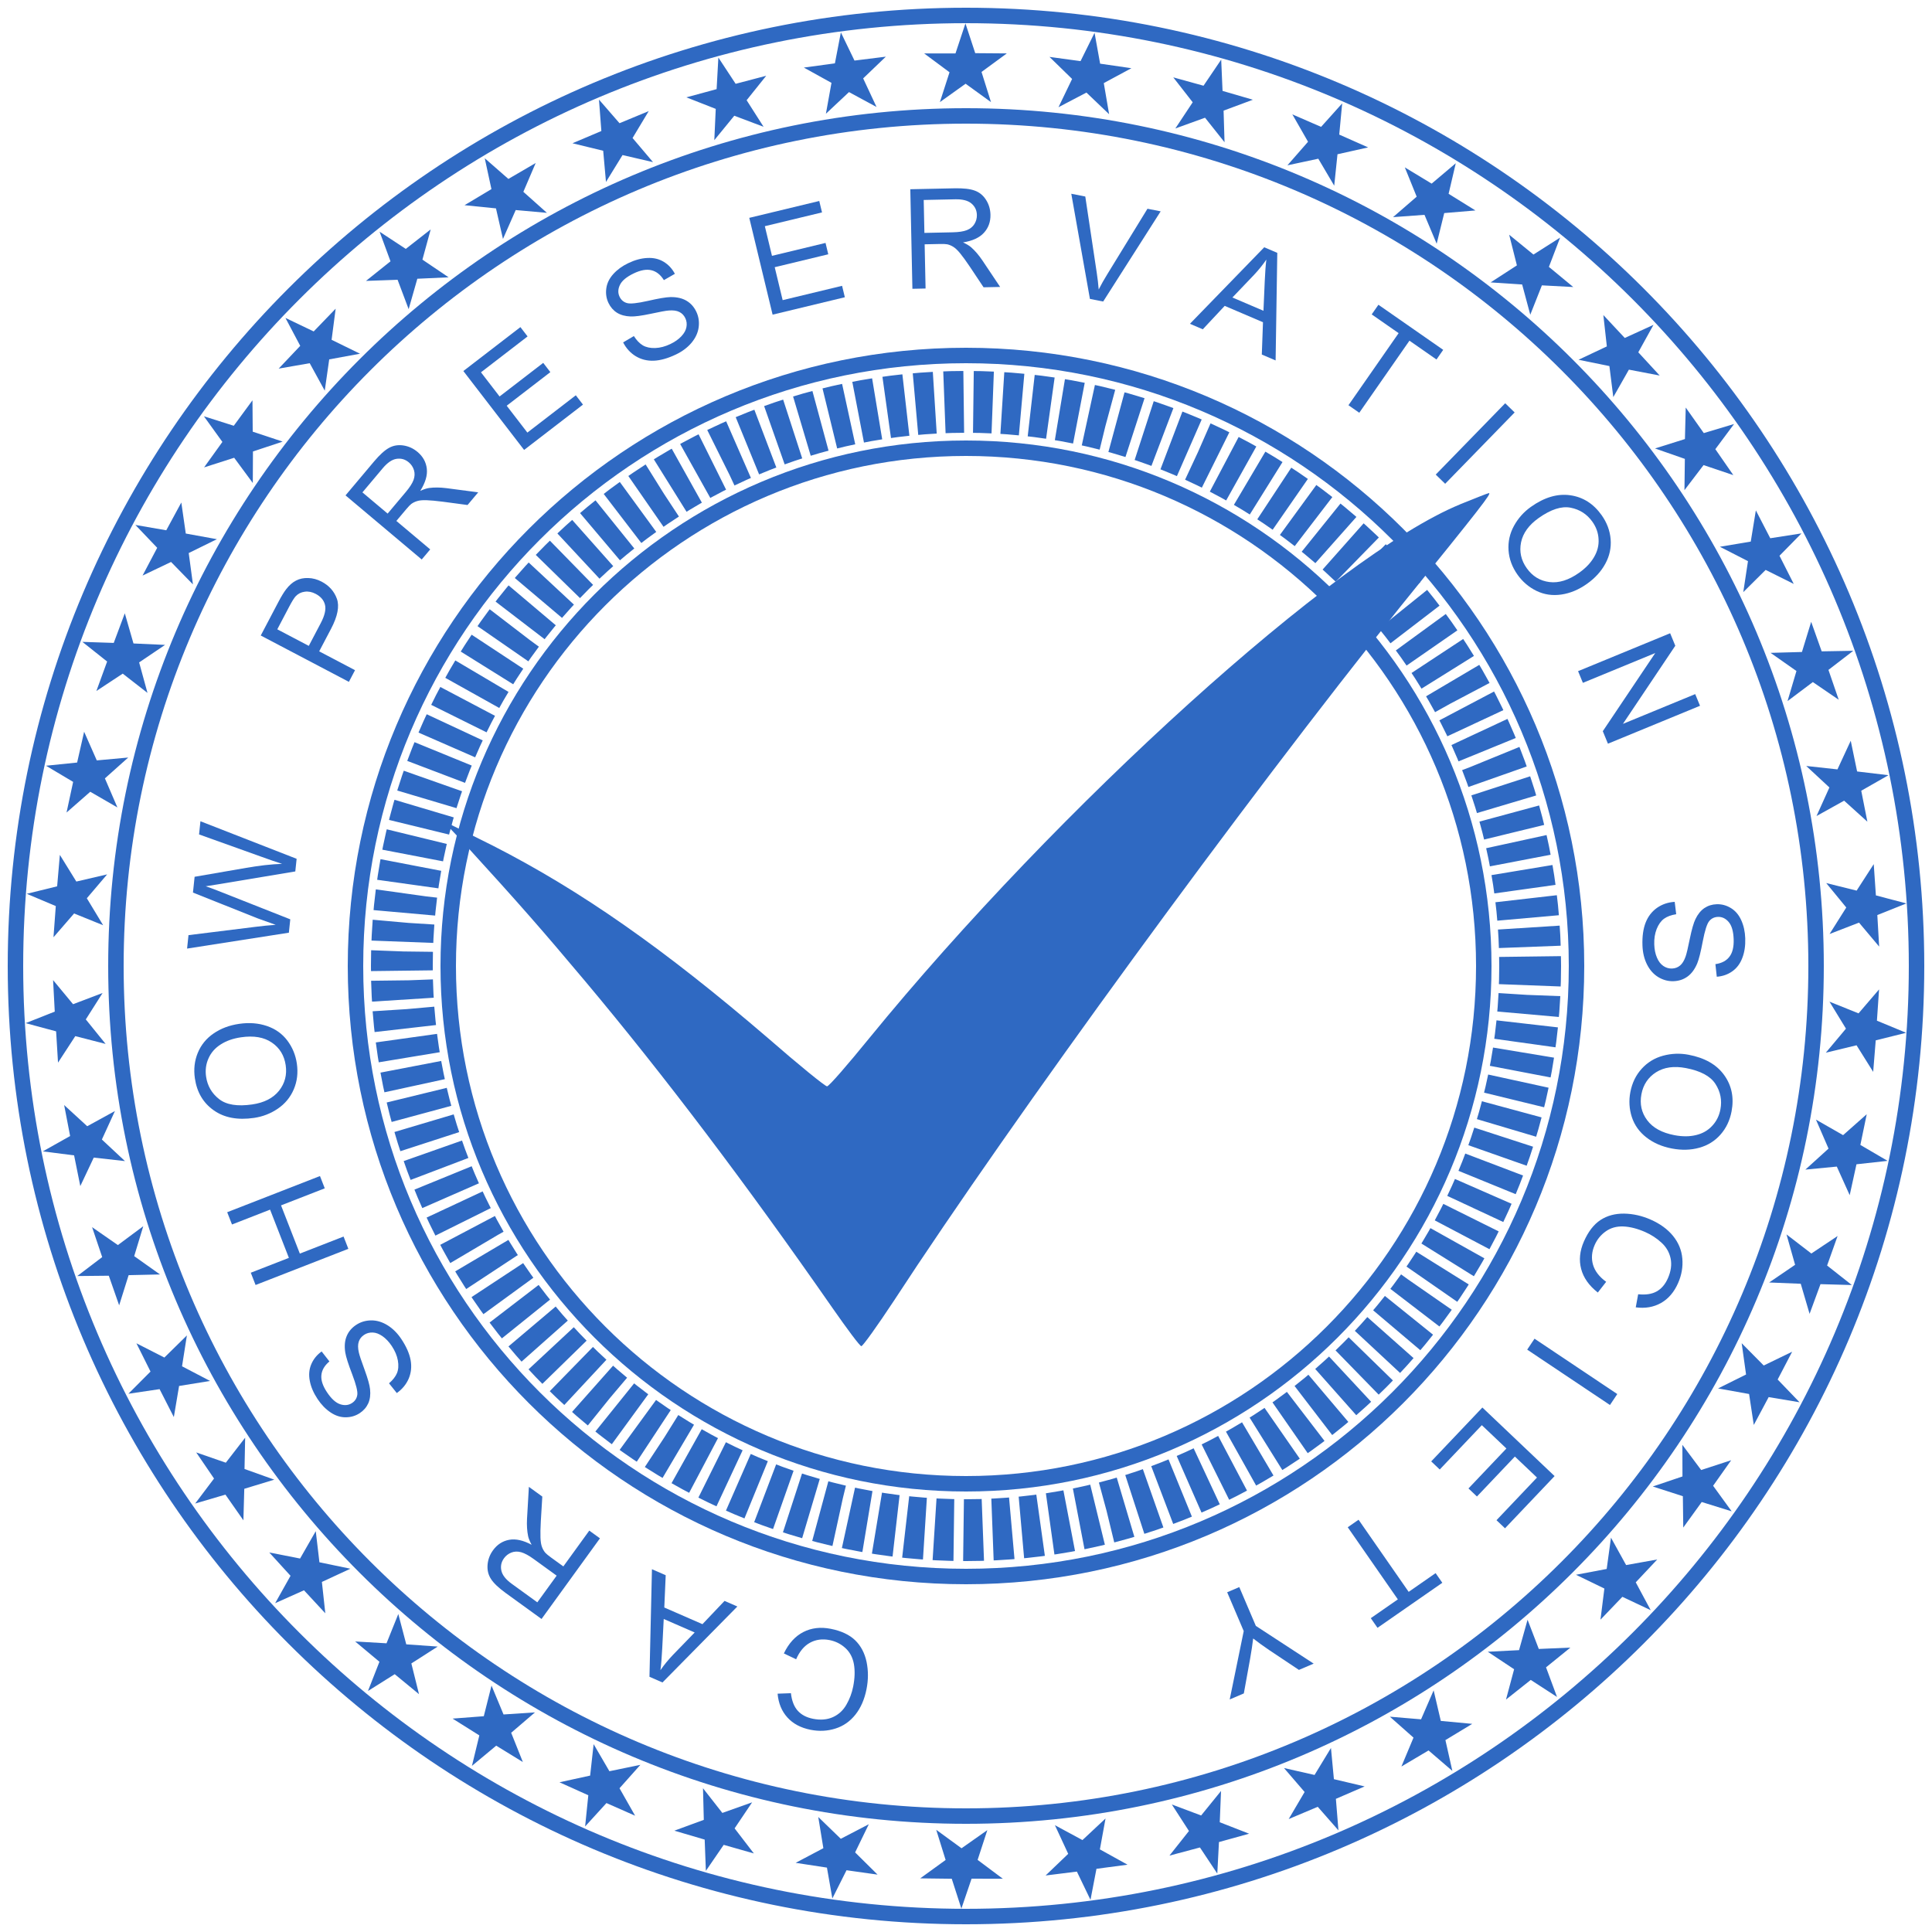
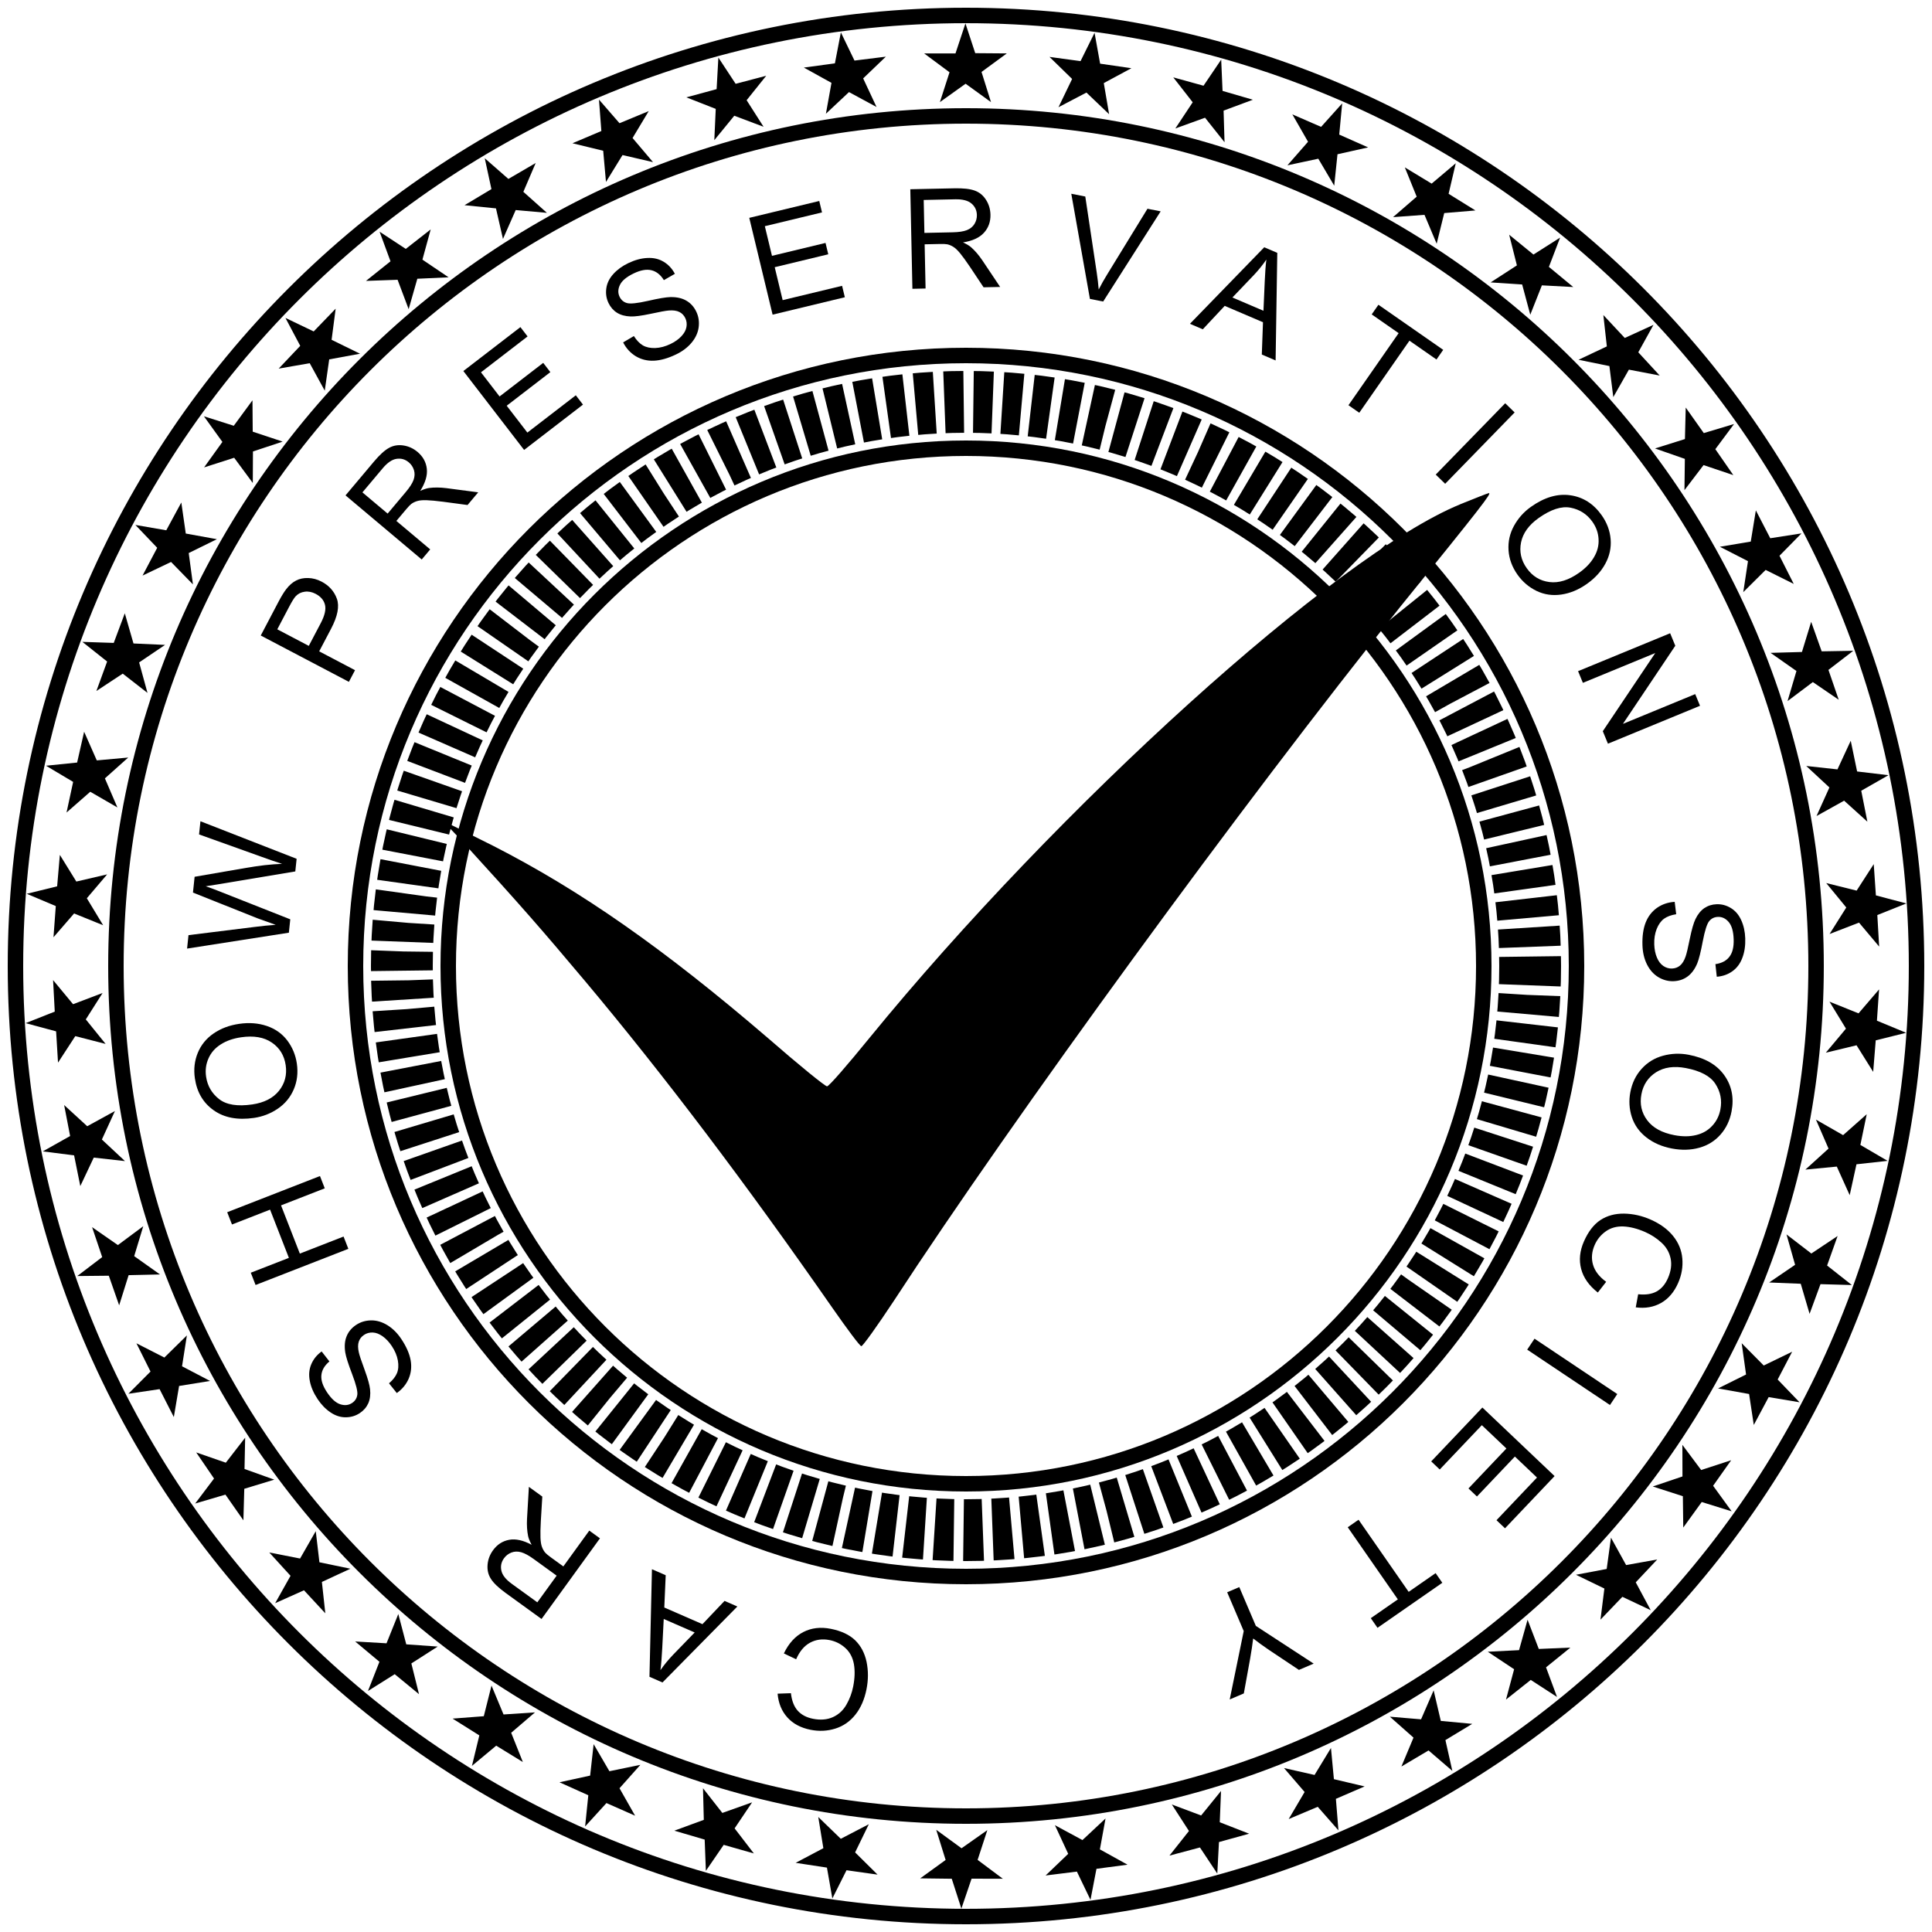
- <svg xmlns="http://www.w3.org/2000/svg" id="MSR-1" width="38mm" height="38mm" viewBox="0 0 250 250" version="1.1">
+ <svg xmlns="http://www.w3.org/2000/svg" id="MSR-1" viewBox="0 0 250 250" version="1.1">
  <defs id="defs133" />
-   <circle class="Rang" layer="0" id="Rang0" cx="125" cy="125" r="123" fill="none" stroke="#2f69c2" stroke-width="2" />
-   <g id="RangText1" layer="1" font-size="18px" font-style="normal" font-family="Arial" fill="#2f69c2" stroke="none" font-weight="normal" in="0" rad="106" cut="-173" len="338">
+   <circle class="Rang" layer="0" id="Rang0" cx="125" cy="125" r="123" fill="none" stroke="currentColor" stroke-width="2" />
+   <g id="RangText1" layer="1" font-size="18px" font-style="normal" font-family="Arial" fill="currentColor" stroke="none" font-weight="normal" in="0" rad="106" cut="-173" len="338">
    <g aria-label="C" transform="rotate(-168.76,67.58748,100.5472)" id="text5">
      <path d="M 10.582,-4.518 12.287,-4.087 Q 11.751,-1.986 10.354,-0.879 8.965,0.22 6.952,0.22 4.869,0.22 3.56,-0.624 2.259,-1.477 1.573,-3.085 0.896,-4.693 0.896,-6.539 0.896,-8.552 1.661,-10.046 2.435,-11.549 3.85,-12.322 5.273,-13.104 6.979,-13.104 8.912,-13.104 10.23,-12.12 11.549,-11.136 12.067,-9.352 L 10.389,-8.956 Q 9.94,-10.362 9.088,-11.004 8.235,-11.646 6.943,-11.646 5.458,-11.646 4.456,-10.934 3.463,-10.222 3.059,-9.018 2.654,-7.822 2.654,-6.548 2.654,-4.904 3.129,-3.674 3.612,-2.452 4.623,-1.846 5.634,-1.239 6.812,-1.239 8.244,-1.239 9.237,-2.065 10.23,-2.892 10.582,-4.518 Z" id="path137" />
    </g>
    <g aria-label="A" transform="rotate(-156.42,69.38922,93.97968)" id="text9">
      <path d="M -0.026,0 4.922,-12.885 H 6.759 L 12.032,0 H 10.09 L 8.587,-3.902 H 3.199 L 1.784,0 Z M 3.691,-5.291 H 8.06 L 6.715,-8.859 Q 6.1,-10.485 5.801,-11.531 5.555,-10.292 5.106,-9.07 Z" id="path140" />
    </g>
    <g aria-label="R" transform="rotate(-144.08,71.78697,87.17681)" id="text13">
      <path d="M 1.415,0 V -12.885 H 7.128 Q 8.851,-12.885 9.747,-12.533 10.644,-12.19 11.18,-11.312 11.716,-10.433 11.716,-9.369 11.716,-7.998 10.828,-7.058 9.94,-6.117 8.086,-5.862 8.763,-5.537 9.114,-5.221 9.861,-4.535 10.529,-3.507 L 12.771,0 H 10.626 L 8.921,-2.681 Q 8.174,-3.841 7.69,-4.456 7.207,-5.071 6.82,-5.317 6.442,-5.563 6.047,-5.66 5.757,-5.722 5.098,-5.722 H 3.12 V 0 Z M 3.12,-7.198 H 6.785 Q 7.954,-7.198 8.613,-7.436 9.272,-7.682 9.615,-8.209 9.958,-8.745 9.958,-9.369 9.958,-10.283 9.29,-10.872 8.631,-11.461 7.198,-11.461 H 3.12 Z" id="path143" />
    </g>
    <g transform="rotate(-133.7,71.92142,80.39186)" id="text17" />
    <g aria-label="S" transform="rotate(-123.64,75.47283,74.5227)" id="text21">
      <path d="M 0.809,-4.14 2.417,-4.28 Q 2.531,-3.313 2.944,-2.689 3.366,-2.074 4.245,-1.688 5.124,-1.31 6.223,-1.31 7.198,-1.31 7.945,-1.6 8.692,-1.89 9.053,-2.391 9.422,-2.9 9.422,-3.498 9.422,-4.104 9.07,-4.553 8.719,-5.01 7.91,-5.317 7.392,-5.52 5.616,-5.941 3.841,-6.372 3.129,-6.75 2.206,-7.233 1.749,-7.945 1.301,-8.666 1.301,-9.554 1.301,-10.529 1.854,-11.373 2.408,-12.226 3.472,-12.665 4.535,-13.104 5.836,-13.104 7.269,-13.104 8.358,-12.639 9.457,-12.182 10.046,-11.285 10.635,-10.389 10.679,-9.255 L 9.044,-9.132 Q 8.912,-10.354 8.147,-10.978 7.392,-11.602 5.906,-11.602 4.359,-11.602 3.647,-11.03 2.944,-10.468 2.944,-9.668 2.944,-8.974 3.445,-8.525 3.938,-8.077 6.012,-7.603 8.095,-7.137 8.868,-6.785 9.993,-6.267 10.529,-5.467 11.065,-4.676 11.065,-3.639 11.065,-2.61 10.477,-1.696 9.888,-0.791 8.78,-0.281 7.682,0.22 6.302,0.22 4.553,0.22 3.366,-0.29 2.188,-0.8 1.512,-1.819 0.844,-2.848 0.809,-4.14 Z" id="path147" />
    </g>
    <g aria-label="H" transform="rotate(-111.3,78.47931,65.88772)" id="text25">
      <path d="M 1.441,0 V -12.885 H 3.146 V -7.594 H 9.844 V -12.885 H 11.549 V 0 H 9.844 V -6.073 H 3.146 V 0 Z" id="path150" />
    </g>
    <g aria-label="O" transform="rotate(-98.31,82.11617,55.35553)" id="text29">
      <path d="M 0.87,-6.275 Q 0.87,-9.483 2.593,-11.294 4.315,-13.113 7.04,-13.113 8.824,-13.113 10.257,-12.261 11.689,-11.408 12.437,-9.879 13.192,-8.358 13.192,-6.425 13.192,-4.465 12.401,-2.918 11.61,-1.371 10.16,-0.571 8.71,0.22 7.031,0.22 5.212,0.22 3.779,-0.659 2.347,-1.538 1.608,-3.059 0.87,-4.579 0.87,-6.275 Z M 2.628,-6.249 Q 2.628,-3.92 3.876,-2.575 5.133,-1.239 7.022,-1.239 8.947,-1.239 10.187,-2.593 11.435,-3.946 11.435,-6.434 11.435,-8.007 10.898,-9.176 10.371,-10.354 9.343,-10.995 8.323,-11.646 7.049,-11.646 5.238,-11.646 3.929,-10.397 2.628,-9.158 2.628,-6.249 Z" id="path153" />
    </g>
    <g aria-label="W" transform="rotate(-84.01,87.51801,41.61227)" id="text33">
      <path d="M 3.639,0 0.22,-12.885 H 1.969 L 3.929,-4.438 Q 4.245,-3.111 4.474,-1.802 4.966,-3.867 5.054,-4.184 L 7.506,-12.885 H 9.562 L 11.408,-6.363 Q 12.103,-3.938 12.41,-1.802 12.656,-3.023 13.052,-4.605 L 15.073,-12.885 H 16.787 L 13.254,0 H 11.61 L 8.895,-9.817 Q 8.552,-11.048 8.49,-11.329 8.288,-10.441 8.112,-9.817 L 5.379,0 Z" id="path156" />
    </g>
    <g transform="rotate(-72.33,89.34246,23.02004)" id="text37" />
    <g aria-label="P" transform="rotate(-62.27,96.29746,7.896644)" id="text41">
      <path d="M 1.389,0 V -12.885 H 6.249 Q 7.532,-12.885 8.209,-12.762 9.158,-12.604 9.8,-12.155 10.441,-11.716 10.828,-10.916 11.224,-10.116 11.224,-9.158 11.224,-7.515 10.178,-6.372 9.132,-5.238 6.398,-5.238 H 3.094 V 0 Z M 3.094,-6.759 H 6.425 Q 8.077,-6.759 8.771,-7.374 9.466,-7.989 9.466,-9.105 9.466,-9.914 9.053,-10.485 8.648,-11.065 7.98,-11.25 7.55,-11.364 6.39,-11.364 H 3.094 Z" id="path160" />
    </g>
    <g aria-label="R" transform="rotate(-49.93,105.745,-20.889)" id="text45">
      <path d="M 1.415,0 V -12.885 H 7.128 Q 8.851,-12.885 9.747,-12.533 10.644,-12.19 11.18,-11.312 11.716,-10.433 11.716,-9.369 11.716,-7.998 10.828,-7.058 9.94,-6.117 8.086,-5.862 8.763,-5.537 9.114,-5.221 9.861,-4.535 10.529,-3.507 L 12.771,0 H 10.626 L 8.921,-2.681 Q 8.174,-3.841 7.69,-4.456 7.207,-5.071 6.82,-5.317 6.442,-5.563 6.047,-5.66 5.757,-5.722 5.098,-5.722 H 3.12 V 0 Z M 3.12,-7.198 H 6.785 Q 7.954,-7.198 8.613,-7.436 9.272,-7.682 9.615,-8.209 9.958,-8.745 9.958,-9.369 9.958,-10.283 9.29,-10.872 8.631,-11.461 7.198,-11.461 H 3.12 Z" id="path163" />
    </g>
    <g aria-label="E" transform="rotate(-37.59,120.1577,-68.43332)" id="text49">
      <path d="M 1.424,0 V -12.885 H 10.74 V -11.364 H 3.129 V -7.418 H 10.257 V -5.906 H 3.129 V -1.521 H 11.039 V 0 Z" id="path166" />
    </g>
    <g aria-label="S" transform="rotate(-25.57,147.4689,-155.8031)" id="text53">
      <path d="M 0.809,-4.14 2.417,-4.28 Q 2.531,-3.313 2.944,-2.689 3.366,-2.074 4.245,-1.688 5.124,-1.31 6.223,-1.31 7.198,-1.31 7.945,-1.6 8.692,-1.89 9.053,-2.391 9.422,-2.9 9.422,-3.498 9.422,-4.104 9.07,-4.553 8.719,-5.01 7.91,-5.317 7.392,-5.52 5.616,-5.941 3.841,-6.372 3.129,-6.75 2.206,-7.233 1.749,-7.945 1.301,-8.666 1.301,-9.554 1.301,-10.529 1.854,-11.373 2.408,-12.226 3.472,-12.665 4.535,-13.104 5.836,-13.104 7.269,-13.104 8.358,-12.639 9.457,-12.182 10.046,-11.285 10.635,-10.389 10.679,-9.255 L 9.044,-9.132 Q 8.912,-10.354 8.147,-10.978 7.392,-11.602 5.906,-11.602 4.359,-11.602 3.647,-11.03 2.944,-10.468 2.944,-9.668 2.944,-8.974 3.445,-8.525 3.938,-8.077 6.012,-7.603 8.095,-7.137 8.868,-6.785 9.993,-6.267 10.529,-5.467 11.065,-4.676 11.065,-3.639 11.065,-2.61 10.477,-1.696 9.888,-0.791 8.78,-0.281 7.682,0.22 6.302,0.22 4.553,0.22 3.366,-0.29 2.188,-0.8 1.512,-1.819 0.844,-2.848 0.809,-4.14 Z" id="path169" />
    </g>
    <g aria-label="E" transform="rotate(-13.55,222.064,-394.4151)" id="text57">
      <path d="M 1.424,0 V -12.885 H 10.74 V -11.364 H 3.129 V -7.418 H 10.257 V -5.906 H 3.129 V -1.521 H 11.039 V 0 Z" id="path172" />
    </g>
    <g aria-label="R" transform="rotate(-1.21,1829.22,-5504.692)" id="text61">
      <path d="M 1.415,0 V -12.885 H 7.128 Q 8.851,-12.885 9.747,-12.533 10.644,-12.19 11.18,-11.312 11.716,-10.433 11.716,-9.369 11.716,-7.998 10.828,-7.058 9.94,-6.117 8.086,-5.862 8.763,-5.537 9.114,-5.221 9.861,-4.535 10.529,-3.507 L 12.771,0 H 10.626 L 8.921,-2.681 Q 8.174,-3.841 7.69,-4.456 7.207,-5.071 6.82,-5.317 6.442,-5.563 6.047,-5.66 5.757,-5.722 5.098,-5.722 H 3.12 V 0 Z M 3.12,-7.198 H 6.785 Q 7.954,-7.198 8.613,-7.436 9.272,-7.682 9.615,-8.209 9.958,-8.745 9.958,-9.369 9.958,-10.283 9.29,-10.872 8.631,-11.461 7.198,-11.461 H 3.12 Z" id="path175" />
    </g>
    <g aria-label="V" transform="rotate(11.13,-125.434,717.0651)" id="text65">
      <path d="M 5.071,0 0.079,-12.885 H 1.925 L 5.273,-3.524 Q 5.678,-2.399 5.95,-1.415 6.249,-2.47 6.645,-3.524 L 10.125,-12.885 H 11.865 L 6.82,0 Z" id="path178" />
    </g>
    <g aria-label="A" transform="rotate(23.15,-25.31142,396.9025)" id="text69">
      <path d="M -0.026,0 4.922,-12.885 H 6.759 L 12.032,0 H 10.09 L 8.587,-3.902 H 3.199 L 1.784,0 Z M 3.691,-5.291 H 8.06 L 6.715,-8.859 Q 6.1,-10.485 5.801,-11.531 5.555,-10.292 5.106,-9.07 Z" id="path181" />
    </g>
    <g aria-label="T" transform="rotate(34.84,6.018897,296.8406)" id="text73">
      <path d="M 4.667,0 V -11.364 H 0.422 V -12.885 H 10.635 V -11.364 H 6.372 V 0 Z" id="path184" />
    </g>
    <g aria-label="I" transform="rotate(44.24,18.1876,257.1755)" id="text77">
      <path d="M 1.679,0 V -12.885 H 3.384 V 0 Z" id="path187" />
    </g>
    <g aria-label="O" transform="rotate(54.63,29.91476,220.5969)" id="text81">
      <path d="M 0.87,-6.275 Q 0.87,-9.483 2.593,-11.294 4.315,-13.113 7.04,-13.113 8.824,-13.113 10.257,-12.261 11.689,-11.408 12.437,-9.879 13.192,-8.358 13.192,-6.425 13.192,-4.465 12.401,-2.918 11.61,-1.371 10.16,-0.571 8.71,0.22 7.031,0.22 5.212,0.22 3.779,-0.659 2.347,-1.538 1.608,-3.059 0.87,-4.579 0.87,-6.275 Z M 2.628,-6.249 Q 2.628,-3.92 3.876,-2.575 5.133,-1.239 7.022,-1.239 8.947,-1.239 10.187,-2.593 11.435,-3.946 11.435,-6.434 11.435,-8.007 10.898,-9.176 10.371,-10.354 9.343,-10.995 8.323,-11.646 7.049,-11.646 5.238,-11.646 3.929,-10.397 2.628,-9.158 2.628,-6.249 Z" id="path190" />
    </g>
    <g aria-label="N" transform="rotate(67.62,37.94519,194.8594)" id="text85">
      <path d="M 1.371,0 V -12.885 H 3.12 L 9.888,-2.769 V -12.885 H 11.522 V 0 H 9.773 L 3.006,-10.125 V 0 Z" id="path193" />
    </g>
    <g transform="rotate(78.01,41.13145,181.7892)" id="text89" />
    <g aria-label="S" transform="rotate(88.06,46.25662,167.9456)" id="text93">
      <path d="M 0.809,-4.14 2.417,-4.28 Q 2.531,-3.313 2.944,-2.689 3.366,-2.074 4.245,-1.688 5.124,-1.31 6.223,-1.31 7.198,-1.31 7.945,-1.6 8.692,-1.89 9.053,-2.391 9.422,-2.9 9.422,-3.498 9.422,-4.104 9.07,-4.553 8.719,-5.01 7.91,-5.317 7.392,-5.52 5.616,-5.941 3.841,-6.372 3.129,-6.75 2.206,-7.233 1.749,-7.945 1.301,-8.666 1.301,-9.554 1.301,-10.529 1.854,-11.373 2.408,-12.226 3.472,-12.665 4.535,-13.104 5.836,-13.104 7.269,-13.104 8.358,-12.639 9.457,-12.182 10.046,-11.285 10.635,-10.389 10.679,-9.255 L 9.044,-9.132 Q 8.912,-10.354 8.147,-10.978 7.392,-11.602 5.906,-11.602 4.359,-11.602 3.647,-11.03 2.944,-10.468 2.944,-9.668 2.944,-8.974 3.445,-8.525 3.938,-8.077 6.012,-7.603 8.095,-7.137 8.868,-6.785 9.993,-6.267 10.529,-5.467 11.065,-4.676 11.065,-3.639 11.065,-2.61 10.477,-1.696 9.888,-0.791 8.78,-0.281 7.682,0.22 6.302,0.22 4.553,0.22 3.366,-0.29 2.188,-0.8 1.512,-1.819 0.844,-2.848 0.809,-4.14 Z" id="path197" />
    </g>
    <g aria-label="O" transform="rotate(100.73,50.5583,155.2329)" id="text97">
      <path d="M 0.87,-6.275 Q 0.87,-9.483 2.593,-11.294 4.315,-13.113 7.04,-13.113 8.824,-13.113 10.257,-12.261 11.689,-11.408 12.437,-9.879 13.192,-8.358 13.192,-6.425 13.192,-4.465 12.401,-2.918 11.61,-1.371 10.16,-0.571 8.71,0.22 7.031,0.22 5.212,0.22 3.779,-0.659 2.347,-1.538 1.608,-3.059 0.87,-4.579 0.87,-6.275 Z M 2.628,-6.249 Q 2.628,-3.92 3.876,-2.575 5.133,-1.239 7.022,-1.239 8.947,-1.239 10.187,-2.593 11.435,-3.946 11.435,-6.434 11.435,-8.007 10.898,-9.176 10.371,-10.354 9.343,-10.995 8.323,-11.646 7.049,-11.646 5.238,-11.646 3.929,-10.397 2.628,-9.158 2.628,-6.249 Z" id="path200" />
    </g>
    <g aria-label="C" transform="rotate(113.73,53.59978,145.0543)" id="text101">
      <path d="M 10.582,-4.518 12.287,-4.087 Q 11.751,-1.986 10.354,-0.879 8.965,0.22 6.952,0.22 4.869,0.22 3.56,-0.624 2.259,-1.477 1.573,-3.085 0.896,-4.693 0.896,-6.539 0.896,-8.552 1.661,-10.046 2.435,-11.549 3.85,-12.322 5.273,-13.104 6.979,-13.104 8.912,-13.104 10.23,-12.12 11.549,-11.136 12.067,-9.352 L 10.389,-8.956 Q 9.94,-10.362 9.088,-11.004 8.235,-11.646 6.943,-11.646 5.458,-11.646 4.456,-10.934 3.463,-10.222 3.059,-9.018 2.654,-7.822 2.654,-6.548 2.654,-4.904 3.129,-3.674 3.612,-2.452 4.623,-1.846 5.634,-1.239 6.812,-1.239 8.244,-1.239 9.237,-2.065 10.23,-2.892 10.582,-4.518 Z" id="path203" />
    </g>
    <g aria-label="I" transform="rotate(123.78,53.85639,139.1989)" id="text105">
      <path d="M 1.679,0 V -12.885 H 3.384 V 0 Z" id="path206" />
    </g>
    <g aria-label="E" transform="rotate(133.52,57.51537,131.9468)" id="text109">
      <path d="M 1.424,0 V -12.885 H 10.74 V -11.364 H 3.129 V -7.418 H 10.257 V -5.906 H 3.129 V -1.521 H 11.039 V 0 Z" id="path209" />
    </g>
    <g aria-label="T" transform="rotate(145.21,59.42791,125.1327)" id="text113">
      <path d="M 4.667,0 V -11.364 H 0.422 V -12.885 H 10.635 V -11.364 H 6.372 V 0 Z" id="path212" />
    </g>
    <g aria-label="Y" transform="rotate(156.89,61.69721,118.5653)" id="text117">
      <path d="M 5.019,0 V -5.458 L 0.053,-12.885 H 2.127 L 4.667,-9 Q 5.37,-7.91 5.977,-6.82 6.557,-7.831 7.383,-9.097 L 9.879,-12.885 H 11.865 L 6.724,-5.458 V 0 Z" id="path215" />
    </g>
  </g>
-   <circle class="Rang" layer="4" id="Rang4" cx="125" cy="125" r="110" fill="none" stroke="#2f69c2" stroke-width="2" stroke-dasharray="0" />
-   <circle class="Rang" layer="5" id="Rang5" cx="125" cy="125" r="79" fill="none" stroke="#2f69c2" stroke-width="2" />
-   <circle class="Rang" layer="6" id="Rang6" cx="125" cy="125" r="73" fill="none" stroke="#2f69c2" stroke-width="8" stroke-dasharray="1% 0.5%" />
-   <circle class="Rang" layer="7" id="Rang7" cx="125" cy="125" r="67" fill="none" stroke="#2f69c2" stroke-width="2" />
+   <circle class="Rang" layer="4" id="Rang4" cx="125" cy="125" r="110" fill="none" stroke="currentColor" stroke-width="2" stroke-dasharray="0" />
+   <circle class="Rang" layer="5" id="Rang5" cx="125" cy="125" r="79" fill="none" stroke="currentColor" stroke-width="2" />
+   <circle class="Rang" layer="6" id="Rang6" cx="125" cy="125" r="73" fill="none" stroke="currentColor" stroke-width="8" stroke-dasharray="1% 0.5%" />
+   <circle class="Rang" layer="7" id="Rang7" cx="125" cy="125" r="67" fill="none" stroke="currentColor" stroke-width="2" />
  <g class="Img_l" layer="8" id="Img8" x="125" y="119" s="58" al="0" transform="matrix(0.58,0,0,0.58,52.5,46.5)">
-     <path fill="#2f69c2" fill-rule="nonzero" d="M 235.21,32.36 C 207.54,43.73 145.62,99.73 103.4,151.47 98.59,157.38 94.43,162.19 94,162.19 93.56,162.19 87.65,157.38 80.87,151.47 57.57,131.46 39.09,118.55 19.62,108.59 L 8.24,102.91 12.18,107.06 C 25.96,122.16 30.23,127.08 40.07,138.78 57.68,159.78 75.95,183.96 95.2,211.63 98.48,216.33 101.32,220.16 101.65,220.16 101.98,220.16 105.26,215.57 108.87,210.1 135.56,169.19 186.97,98.75 221.97,55.1 240.13,32.68 242.32,29.84 241.66,29.84 241.44,29.84 238.49,31.04 235.21,32.35 Z" id="path124" />
+     <path fill="currentColor" fill-rule="nonzero" d="M 235.21,32.36 C 207.54,43.73 145.62,99.73 103.4,151.47 98.59,157.38 94.43,162.19 94,162.19 93.56,162.19 87.65,157.38 80.87,151.47 57.57,131.46 39.09,118.55 19.62,108.59 L 8.24,102.91 12.18,107.06 C 25.96,122.16 30.23,127.08 40.07,138.78 57.68,159.78 75.95,183.96 95.2,211.63 98.48,216.33 101.32,220.16 101.65,220.16 101.98,220.16 105.26,215.57 108.87,210.1 135.56,169.19 186.97,98.75 221.97,55.1 240.13,32.68 242.32,29.84 241.66,29.84 241.44,29.84 238.49,31.04 235.21,32.35 Z" id="path124" />
  </g>
  <g class="Img_l" layer="15" id="Img15" x="125" y="125" s="103" al="0" transform="matrix(1.03,0,0,1.03,-3.75,-3.75)">
-     <path fill="#2f69c2" d="M 124.93,6.58 126.16,10.32 130.13,10.35 126.95,12.68 128.14,16.47 124.95,14.16 121.72,16.47 122.93,12.72 119.74,10.35 H 123.68 Z M 141.15,7.76 141.85,11.64 145.78,12.21 142.31,14.08 142.98,17.99 140.13,15.27 136.62,17.11 138.33,13.56 135.49,10.79 139.39,11.32 Z M 157.06,11.13 157.23,15.06 161.04,16.17 157.36,17.54 157.48,21.51 155.03,18.43 151.3,19.78 153.48,16.49 151.04,13.36 154.84,14.41 Z M 172.26,16.63 171.89,20.55 175.52,22.16 171.67,23.02 171.26,26.97 169.26,23.58 165.38,24.41 167.97,21.45 166,18.01 169.61,19.58 Z M 186.53,24.15 185.63,27.99 189,30.08 185.08,30.41 184.13,34.26 182.6,30.63 178.65,30.92 181.62,28.35 180.13,24.67 183.5,26.71 Z M 199.64,33.49 198.23,37.17 201.29,39.7 197.35,39.49 195.89,43.18 194.87,39.38 190.91,39.12 194.21,36.98 193.24,33.13 196.29,35.62 Z M 211.37,44.45 209.46,47.9 212.15,50.82 208.28,50.08 206.32,53.53 205.83,49.63 201.95,48.84 205.51,47.16 205.07,43.22 207.76,46.1 Z M 221.49,56.91 219.14,60.07 221.4,63.33 217.66,62.07 215.26,65.22 215.31,61.29 211.56,59.98 215.32,58.8 215.42,54.84 217.69,58.05 Z M 229.96,70.65 227.2,73.46 228.99,77 225.46,75.24 222.65,78.03 223.24,74.14 219.71,72.33 223.59,71.68 224.23,67.76 226.04,71.26 Z M 236.47,85.4 233.35,87.8 234.64,91.55 231.39,89.33 228.21,91.72 229.33,87.94 226.08,85.66 230.02,85.55 231.18,81.76 232.5,85.47 Z M 240.89,101.03 237.47,102.98 238.24,106.87 235.32,104.23 231.85,106.16 233.47,102.57 230.56,99.87 234.48,100.3 236.15,96.7 236.95,100.56 Z M 243.14,117.14 239.49,118.6 239.72,122.56 237.19,119.55 233.49,120.98 235.59,117.65 233.07,114.58 236.89,115.53 239.04,112.2 239.31,116.13 Z M 243.11,133.39 239.29,134.34 238.97,138.3 236.88,134.96 233.02,135.89 235.55,132.87 233.48,129.48 237.13,130.95 239.71,127.94 239.44,131.87 Z M 240.78,149.48 236.87,149.91 236.02,153.79 234.4,150.2 230.45,150.58 233.36,147.94 231.78,144.3 235.19,146.25 238.16,143.62 237.36,147.48 Z M 236.29,165.08 232.35,164.97 230.98,168.7 229.87,164.92 225.9,164.76 229.16,162.54 228.08,158.72 231.2,161.12 234.5,158.92 233.18,162.63 Z M 229.72,179.81 225.84,179.16 223.97,182.66 223.38,178.77 219.48,178.07 223,176.32 222.45,172.39 225.22,175.19 228.79,173.46 226.97,176.95 Z M 221.19,193.51 217.43,192.34 215.11,195.55 215.06,191.61 211.28,190.39 215.01,189.13 215,185.16 217.36,188.32 221.13,187.09 218.86,190.3 Z M 211.02,205.93 207.46,204.25 204.71,207.12 205.2,203.21 201.63,201.48 205.49,200.75 206.03,196.82 207.93,200.26 211.84,199.56 209.14,202.43 Z M 199.25,216.83 195.95,214.69 192.84,217.16 193.86,213.35 190.55,211.15 194.48,210.95 195.55,207.13 196.96,210.8 200.93,210.63 197.87,213.11 Z M 186.1,226.12 183.11,223.55 179.7,225.57 181.22,221.94 178.25,219.31 182.17,219.64 183.75,216 184.65,219.84 188.6,220.21 185.23,222.25 Z M 171.79,233.59 169.19,230.63 165.54,232.17 167.54,228.77 164.95,225.76 168.79,226.63 170.85,223.24 171.22,227.16 175.08,228.07 171.47,229.63 Z M 156.57,239.02 154.39,235.74 150.56,236.76 153.01,233.67 150.86,230.34 154.54,231.72 157.04,228.64 156.88,232.57 160.57,234.01 156.78,235.06 Z M 140.64,242.32 138.93,238.77 135,239.26 137.84,236.54 136.17,232.94 139.63,234.81 142.53,232.1 141.82,235.98 145.29,237.9 141.39,238.42 Z M 124.42,243.42 123.21,239.67 119.25,239.62 122.44,237.31 121.26,233.52 124.44,235.84 127.68,233.56 126.46,237.3 129.63,239.67 125.7,239.66 Z M 108.21,242.15 107.53,238.27 103.6,237.67 107.08,235.83 106.44,231.91 109.27,234.65 112.79,232.82 111.07,236.36 113.89,239.15 109.99,238.6 Z M 92.32,238.68 92.17,234.75 88.36,233.63 92.06,232.27 91.96,228.3 94.39,231.4 98.13,230.07 95.93,233.34 98.35,236.49 94.56,235.41 Z M 77.15,233.1 77.55,229.18 73.93,227.55 77.78,226.71 78.22,222.76 80.2,226.16 84.09,225.36 81.47,228.3 83.43,231.75 79.83,230.16 Z M 62.93,225.49 63.86,221.66 60.5,219.55 64.42,219.25 65.39,215.4 66.9,219.03 70.85,218.77 67.86,221.33 69.33,225.01 65.98,222.95 Z M 49.87,216.08 51.31,212.41 48.26,209.86 52.2,210.09 53.68,206.41 54.68,210.22 58.63,210.5 55.32,212.62 56.28,216.48 53.23,213.97 Z M 38.21,205.05 40.14,201.61 37.47,198.68 41.34,199.44 43.31,196 43.77,199.91 47.66,200.72 44.08,202.38 44.51,206.32 41.83,203.43 Z M 28.16,192.53 30.53,189.39 28.29,186.11 32.01,187.4 34.44,184.26 34.36,188.19 38.1,189.53 34.33,190.68 34.22,194.64 31.96,191.41 Z M 19.77,178.74 22.55,175.95 20.78,172.4 24.29,174.19 27.12,171.41 26.51,175.29 30.03,177.13 26.14,177.76 25.48,181.67 23.69,178.16 Z M 13.35,163.95 16.48,161.57 15.21,157.81 18.45,160.06 21.64,157.69 20.5,161.45 23.74,163.75 19.8,163.84 18.61,167.63 17.31,163.91 Z M 9.02,148.29 12.45,146.36 11.7,142.47 14.6,145.13 18.08,143.22 16.44,146.8 19.34,149.51 15.42,149.07 13.73,152.65 12.95,148.79 Z M 6.86,132.18 10.52,130.73 10.31,126.77 12.82,129.8 16.53,128.39 14.42,131.71 16.91,134.79 13.1,133.81 10.93,137.14 10.69,133.21 Z M 7,115.93 10.82,114.99 11.16,111.04 13.23,114.39 17.1,113.49 14.55,116.49 16.6,119.88 12.95,118.4 10.36,121.39 10.65,117.47 Z M 9.42,99.84 13.33,99.44 14.21,95.57 15.8,99.17 19.75,98.81 16.82,101.43 18.39,105.08 14.98,103.11 12,105.72 12.83,101.87 Z M 13.99,84.28 17.93,84.41 19.32,80.69 20.41,84.48 24.38,84.66 21.12,86.86 22.17,90.69 19.06,88.27 15.75,90.45 17.1,86.75 Z M 20.65,69.59 24.53,70.26 26.42,66.77 26.98,70.67 30.89,71.38 27.35,73.12 27.88,77.06 25.13,74.24 21.55,75.95 23.39,72.46 Z M 29.26,55.94 33.01,57.13 35.36,53.93 35.39,57.87 39.15,59.12 35.42,60.36 35.4,64.32 33.06,61.15 29.28,62.36 31.58,59.16 Z M 39.5,43.58 43.05,45.28 45.81,42.42 45.3,46.33 48.87,48.08 45,48.79 44.44,52.72 42.55,49.27 38.65,49.95 41.36,47.09 Z M 51.33,32.75 54.62,34.91 57.75,32.46 56.71,36.26 60,38.48 56.07,38.66 54.98,42.48 53.59,38.79 49.62,38.93 52.7,36.47 Z M 64.54,23.52 67.51,26.12 70.94,24.12 69.39,27.74 72.35,30.38 68.43,30.03 66.83,33.66 65.95,29.82 62,29.42 65.38,27.4 Z M 78.89,16.15 81.47,19.12 85.14,17.6 83.11,20.98 85.68,24.01 81.85,23.12 79.77,26.5 79.42,22.58 75.56,21.64 79.19,20.1 Z M 93.89,10.87 96.06,14.17 99.9,13.16 97.44,16.23 99.57,19.57 95.89,18.18 93.38,21.25 93.56,17.32 89.87,15.87 93.67,14.84 Z M 109.28,7.71 110.99,11.25 114.93,10.76 112.08,13.49 113.76,17.08 110.3,15.21 107.4,17.93 108.1,14.05 104.63,12.13 108.53,11.6 Z" id="path127" />
+     <path fill="currentColor" d="M 124.93,6.58 126.16,10.32 130.13,10.35 126.95,12.68 128.14,16.47 124.95,14.16 121.72,16.47 122.93,12.72 119.74,10.35 H 123.68 Z M 141.15,7.76 141.85,11.64 145.78,12.21 142.31,14.08 142.98,17.99 140.13,15.27 136.62,17.11 138.33,13.56 135.49,10.79 139.39,11.32 Z M 157.06,11.13 157.23,15.06 161.04,16.17 157.36,17.54 157.48,21.51 155.03,18.43 151.3,19.78 153.48,16.49 151.04,13.36 154.84,14.41 Z M 172.26,16.63 171.89,20.55 175.52,22.16 171.67,23.02 171.26,26.97 169.26,23.58 165.38,24.41 167.97,21.45 166,18.01 169.61,19.58 Z M 186.53,24.15 185.63,27.99 189,30.08 185.08,30.41 184.13,34.26 182.6,30.63 178.65,30.92 181.62,28.35 180.13,24.67 183.5,26.71 Z M 199.64,33.49 198.23,37.17 201.29,39.7 197.35,39.49 195.89,43.18 194.87,39.38 190.91,39.12 194.21,36.98 193.24,33.13 196.29,35.62 Z M 211.37,44.45 209.46,47.9 212.15,50.82 208.28,50.08 206.32,53.53 205.83,49.63 201.95,48.84 205.51,47.16 205.07,43.22 207.76,46.1 Z M 221.49,56.91 219.14,60.07 221.4,63.33 217.66,62.07 215.26,65.22 215.31,61.29 211.56,59.98 215.32,58.8 215.42,54.84 217.69,58.05 Z M 229.96,70.65 227.2,73.46 228.99,77 225.46,75.24 222.65,78.03 223.24,74.14 219.71,72.33 223.59,71.68 224.23,67.76 226.04,71.26 Z M 236.47,85.4 233.35,87.8 234.64,91.55 231.39,89.33 228.21,91.72 229.33,87.94 226.08,85.66 230.02,85.55 231.18,81.76 232.5,85.47 Z M 240.89,101.03 237.47,102.98 238.24,106.87 235.32,104.23 231.85,106.16 233.47,102.57 230.56,99.87 234.48,100.3 236.15,96.7 236.95,100.56 Z M 243.14,117.14 239.49,118.6 239.72,122.56 237.19,119.55 233.49,120.98 235.59,117.65 233.07,114.58 236.89,115.53 239.04,112.2 239.31,116.13 Z M 243.11,133.39 239.29,134.34 238.97,138.3 236.88,134.96 233.02,135.89 235.55,132.87 233.48,129.48 237.13,130.95 239.71,127.94 239.44,131.87 Z M 240.78,149.48 236.87,149.91 236.02,153.79 234.4,150.2 230.45,150.58 233.36,147.94 231.78,144.3 235.19,146.25 238.16,143.62 237.36,147.48 Z M 236.29,165.08 232.35,164.97 230.98,168.7 229.87,164.92 225.9,164.76 229.16,162.54 228.08,158.72 231.2,161.12 234.5,158.92 233.18,162.63 Z M 229.72,179.81 225.84,179.16 223.97,182.66 223.38,178.77 219.48,178.07 223,176.32 222.45,172.39 225.22,175.19 228.79,173.46 226.97,176.95 Z M 221.19,193.51 217.43,192.34 215.11,195.55 215.06,191.61 211.28,190.39 215.01,189.13 215,185.16 217.36,188.32 221.13,187.09 218.86,190.3 Z M 211.02,205.93 207.46,204.25 204.71,207.12 205.2,203.21 201.63,201.48 205.49,200.75 206.03,196.82 207.93,200.26 211.84,199.56 209.14,202.43 Z M 199.25,216.83 195.95,214.69 192.84,217.16 193.86,213.35 190.55,211.15 194.48,210.95 195.55,207.13 196.96,210.8 200.93,210.63 197.87,213.11 Z M 186.1,226.12 183.11,223.55 179.7,225.57 181.22,221.94 178.25,219.31 182.17,219.64 183.75,216 184.65,219.84 188.6,220.21 185.23,222.25 Z M 171.79,233.59 169.19,230.63 165.54,232.17 167.54,228.77 164.95,225.76 168.79,226.63 170.85,223.24 171.22,227.16 175.08,228.07 171.47,229.63 Z M 156.57,239.02 154.39,235.74 150.56,236.76 153.01,233.67 150.86,230.34 154.54,231.72 157.04,228.64 156.88,232.57 160.57,234.01 156.78,235.06 Z M 140.64,242.32 138.93,238.77 135,239.26 137.84,236.54 136.17,232.94 139.63,234.81 142.53,232.1 141.82,235.98 145.29,237.9 141.39,238.42 Z M 124.42,243.42 123.21,239.67 119.25,239.62 122.44,237.31 121.26,233.52 124.44,235.84 127.68,233.56 126.46,237.3 129.63,239.67 125.7,239.66 Z M 108.21,242.15 107.53,238.27 103.6,237.67 107.08,235.83 106.44,231.91 109.27,234.65 112.79,232.82 111.07,236.36 113.89,239.15 109.99,238.6 Z M 92.32,238.68 92.17,234.75 88.36,233.63 92.06,232.27 91.96,228.3 94.39,231.4 98.13,230.07 95.93,233.34 98.35,236.49 94.56,235.41 Z M 77.15,233.1 77.55,229.18 73.93,227.55 77.78,226.71 78.22,222.76 80.2,226.16 84.09,225.36 81.47,228.3 83.43,231.75 79.83,230.16 Z M 62.93,225.49 63.86,221.66 60.5,219.55 64.42,219.25 65.39,215.4 66.9,219.03 70.85,218.77 67.86,221.33 69.33,225.01 65.98,222.95 Z M 49.87,216.08 51.31,212.41 48.26,209.86 52.2,210.09 53.68,206.41 54.68,210.22 58.63,210.5 55.32,212.62 56.28,216.48 53.23,213.97 Z M 38.21,205.05 40.14,201.61 37.47,198.68 41.34,199.44 43.31,196 43.77,199.91 47.66,200.72 44.08,202.38 44.51,206.32 41.83,203.43 Z M 28.16,192.53 30.53,189.39 28.29,186.11 32.01,187.4 34.44,184.26 34.36,188.19 38.1,189.53 34.33,190.68 34.22,194.64 31.96,191.41 Z M 19.77,178.74 22.55,175.95 20.78,172.4 24.29,174.19 27.12,171.41 26.51,175.29 30.03,177.13 26.14,177.76 25.48,181.67 23.69,178.16 Z M 13.35,163.95 16.48,161.57 15.21,157.81 18.45,160.06 21.64,157.69 20.5,161.45 23.74,163.75 19.8,163.84 18.61,167.63 17.31,163.91 Z M 9.02,148.29 12.45,146.36 11.7,142.47 14.6,145.13 18.08,143.22 16.44,146.8 19.34,149.51 15.42,149.07 13.73,152.65 12.95,148.79 Z M 6.86,132.18 10.52,130.73 10.31,126.77 12.82,129.8 16.53,128.39 14.42,131.71 16.91,134.79 13.1,133.81 10.93,137.14 10.69,133.21 Z M 7,115.93 10.82,114.99 11.16,111.04 13.23,114.39 17.1,113.49 14.55,116.49 16.6,119.88 12.95,118.4 10.36,121.39 10.65,117.47 Z M 9.42,99.84 13.33,99.44 14.21,95.57 15.8,99.17 19.75,98.81 16.82,101.43 18.39,105.08 14.98,103.11 12,105.72 12.83,101.87 Z M 13.99,84.28 17.93,84.41 19.32,80.69 20.41,84.48 24.38,84.66 21.12,86.86 22.17,90.69 19.06,88.27 15.75,90.45 17.1,86.75 Z M 20.65,69.59 24.53,70.26 26.42,66.77 26.98,70.67 30.89,71.38 27.35,73.12 27.88,77.06 25.13,74.24 21.55,75.95 23.39,72.46 Z M 29.26,55.94 33.01,57.13 35.36,53.93 35.39,57.87 39.15,59.12 35.42,60.36 35.4,64.32 33.06,61.15 29.28,62.36 31.58,59.16 Z M 39.5,43.58 43.05,45.28 45.81,42.42 45.3,46.33 48.87,48.08 45,48.79 44.44,52.72 42.55,49.27 38.65,49.95 41.36,47.09 Z M 51.33,32.75 54.62,34.91 57.75,32.46 56.71,36.26 60,38.48 56.07,38.66 54.98,42.48 53.59,38.79 49.62,38.93 52.7,36.47 Z M 64.54,23.52 67.51,26.12 70.94,24.12 69.39,27.74 72.35,30.38 68.43,30.03 66.83,33.66 65.95,29.82 62,29.42 65.38,27.4 Z M 78.89,16.15 81.47,19.12 85.14,17.6 83.11,20.98 85.68,24.01 81.85,23.12 79.77,26.5 79.42,22.58 75.56,21.64 79.19,20.1 Z M 93.89,10.87 96.06,14.17 99.9,13.16 97.44,16.23 99.57,19.57 95.89,18.18 93.38,21.25 93.56,17.32 89.87,15.87 93.67,14.84 Z M 109.28,7.71 110.99,11.25 114.93,10.76 112.08,13.49 113.76,17.08 110.3,15.21 107.4,17.93 108.1,14.05 104.63,12.13 108.53,11.6 Z" id="path127" />
  </g>
</svg>
